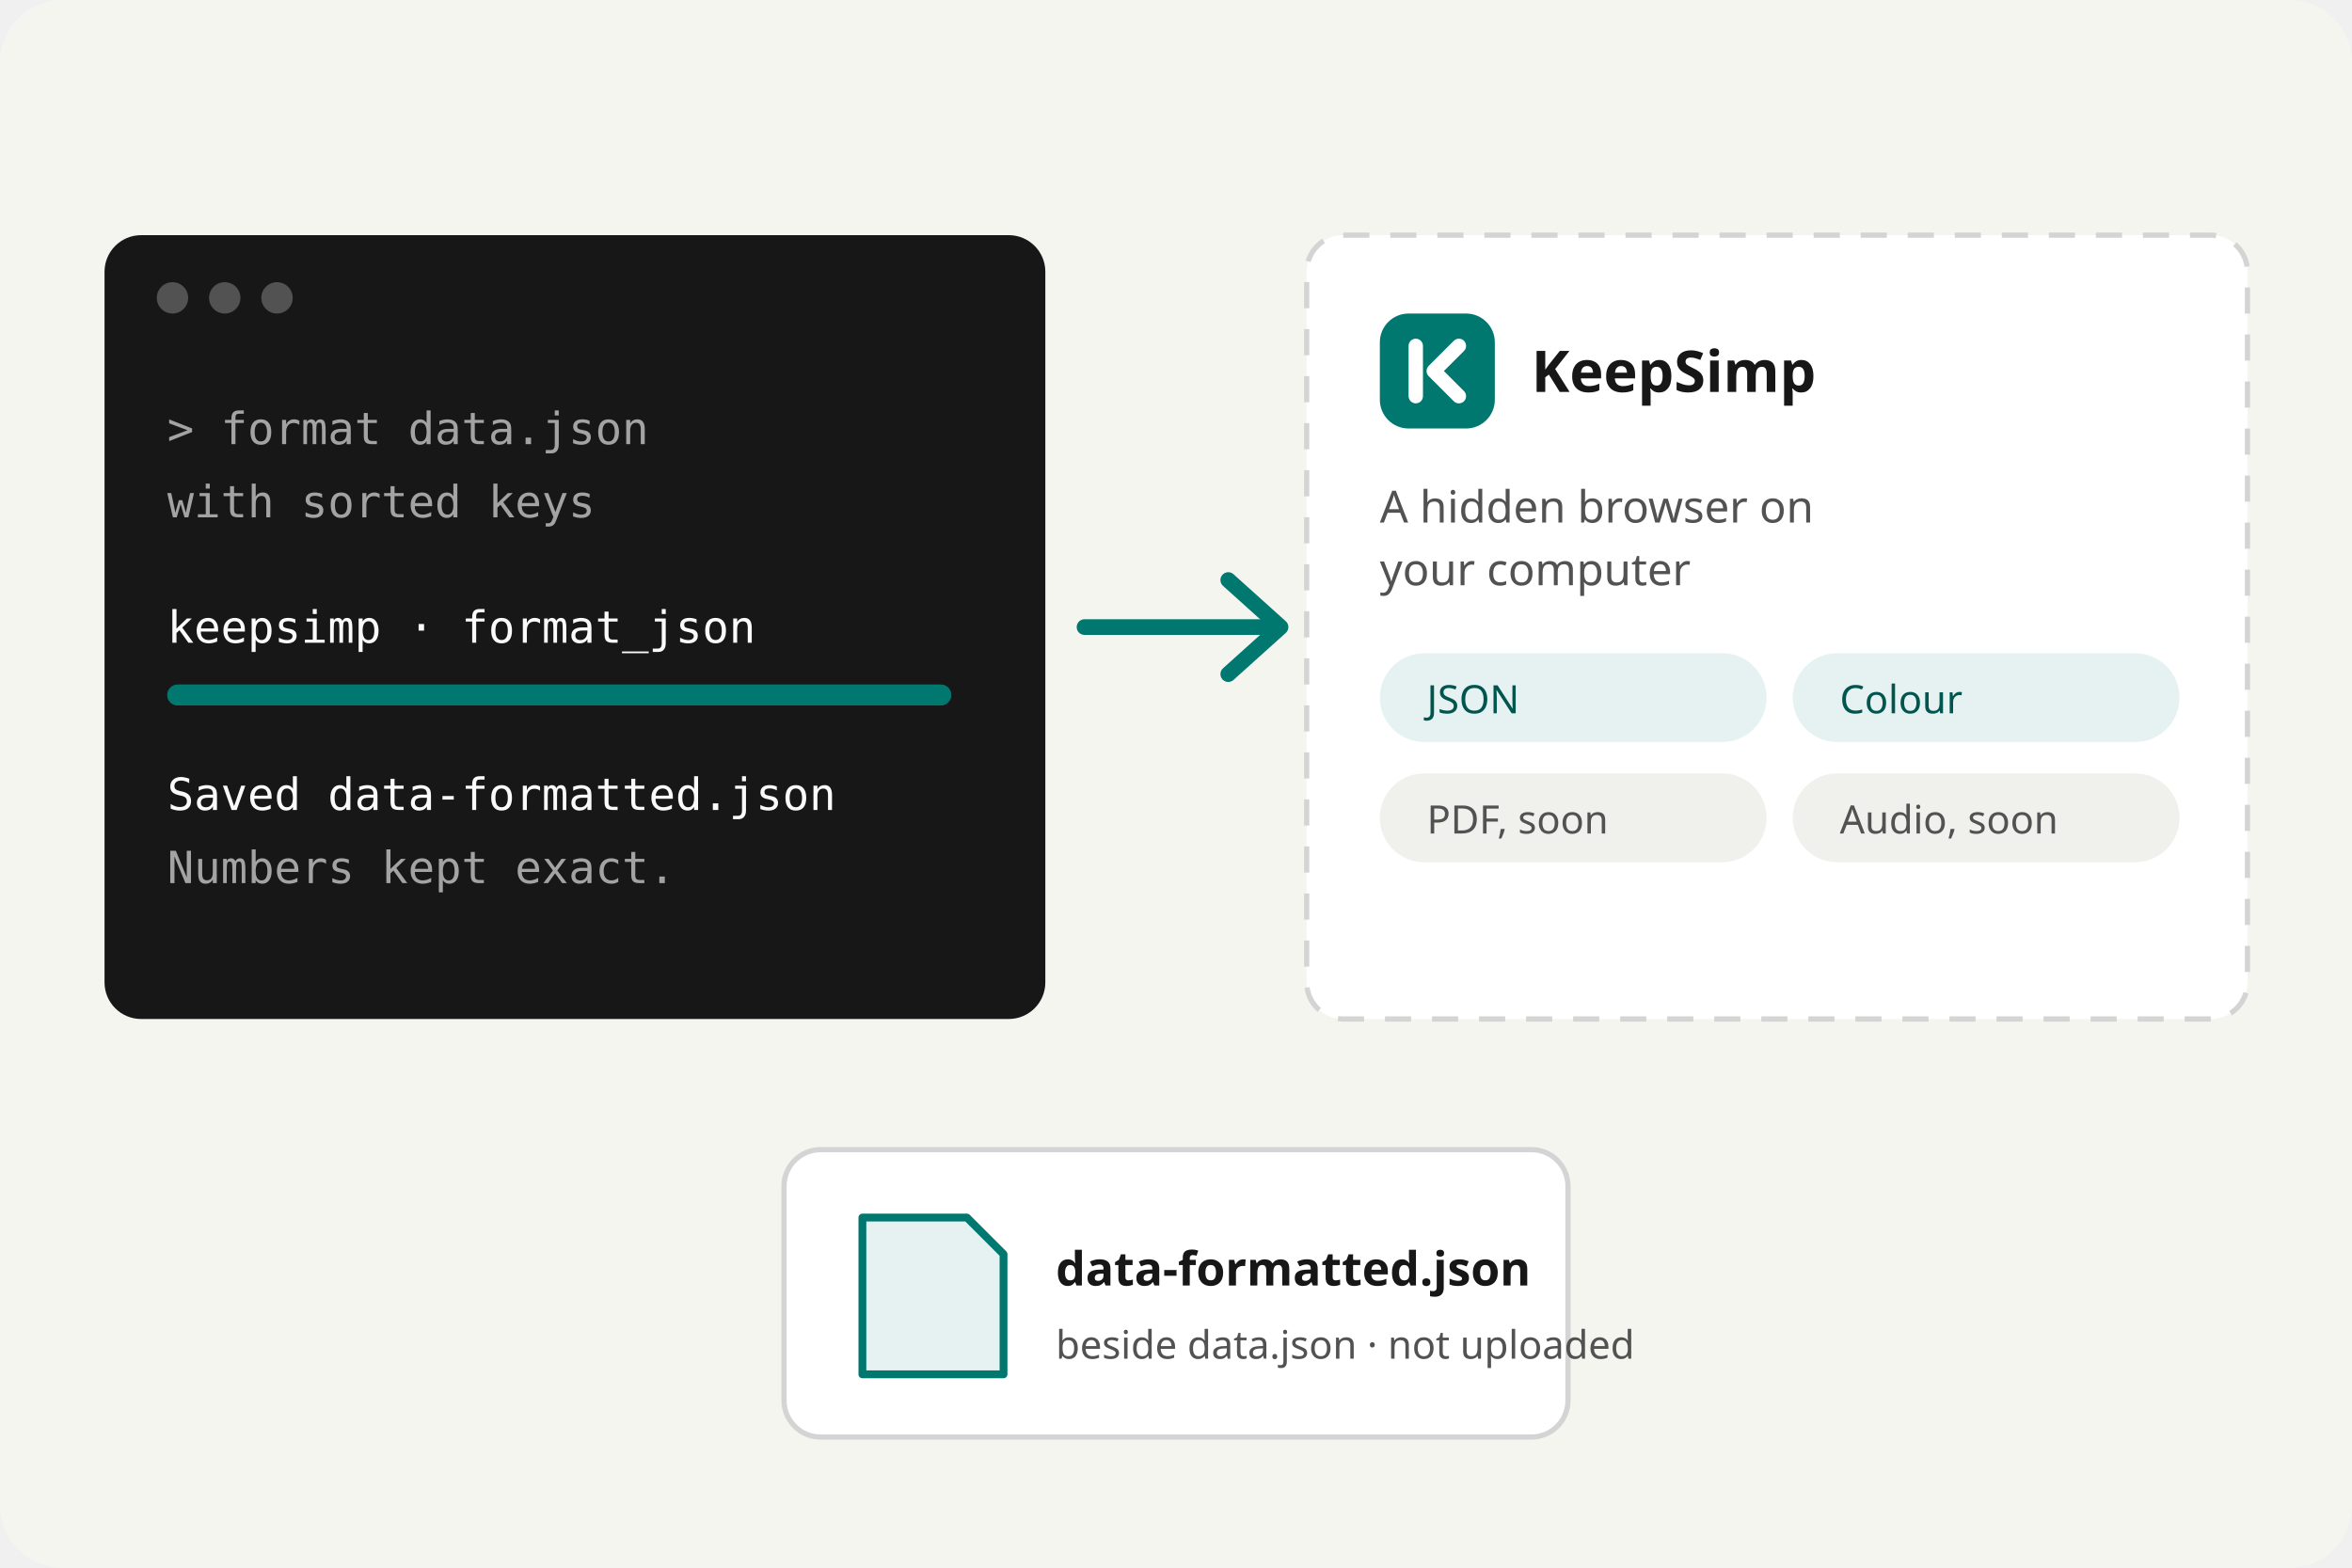
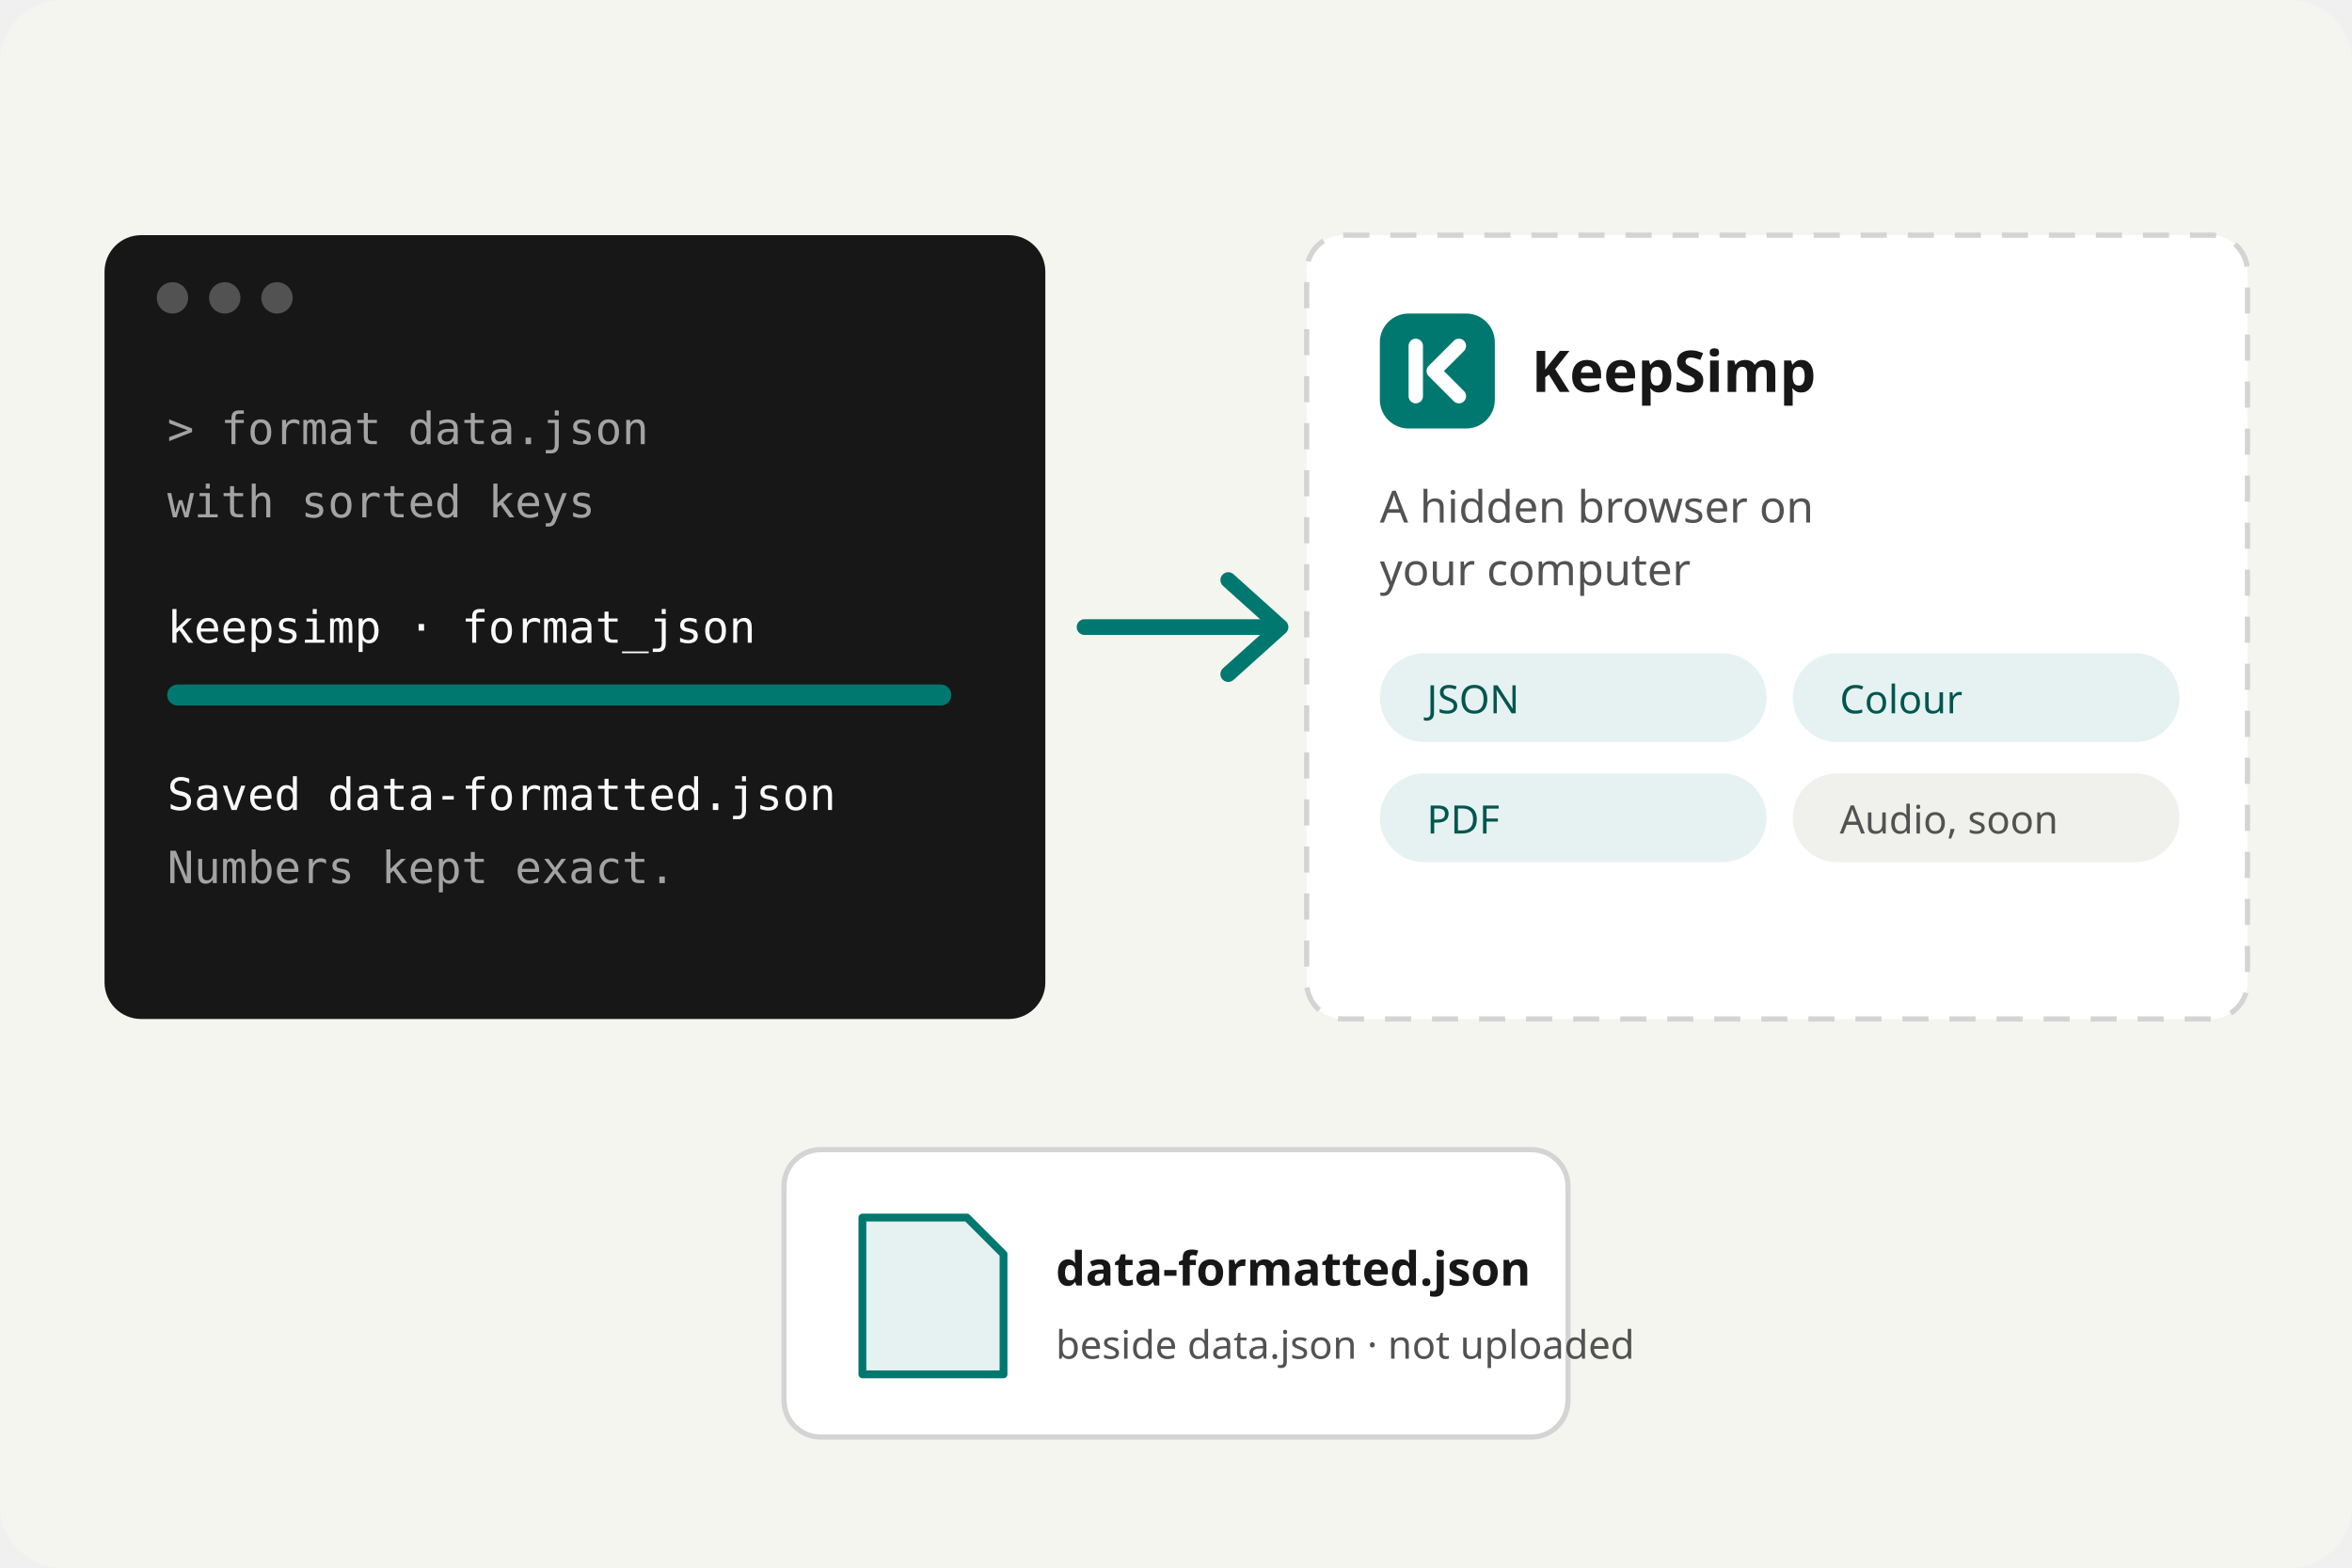
<svg xmlns="http://www.w3.org/2000/svg" viewBox="0 0 900 600" role="img" aria-labelledby="title desc">
  <rect width="900" height="600" rx="24" fill="#f5f5f0" />
  <rect x="40" y="90" width="360" height="300" rx="14" fill="#171717" />
  <circle cx="66" cy="114" r="6" fill="#525252" />
  <circle cx="86" cy="114" r="6" fill="#525252" />
  <circle cx="106" cy="114" r="6" fill="#525252" />
  <text x="64" y="170" font-family="monospace" font-size="17" fill="#a3a3a3">&gt; format data.json</text>
  <text x="64" y="198" font-family="monospace" font-size="17" fill="#a3a3a3">  with sorted keys</text>
  <text x="64" y="246" font-family="monospace" font-size="17" fill="#fafafa">keepsimp · format_json</text>
  <rect x="64" y="262" width="300" height="8" rx="4" fill="#404040" />
  <rect x="64" y="262" width="300" height="8" rx="4" fill="#00786f" />
  <text x="64" y="310" font-family="monospace" font-size="17" fill="#fafafa">Saved data-formatted.json</text>
  <text x="64" y="338" font-family="monospace" font-size="17" fill="#a3a3a3">Numbers kept exact.</text>
  <path d="M415 240 H485" stroke="#00786f" stroke-width="6" stroke-linecap="round" />
  <path d="M470 222 L490 240 L470 258" fill="none" stroke="#00786f" stroke-width="6" stroke-linecap="round" stroke-linejoin="round" />
  <rect x="500" y="90" width="360" height="300" rx="14" fill="#ffffff" stroke="#d4d4d4" stroke-width="2" stroke-dasharray="10 8" />
  <g transform="translate(528 120) scale(0.6875)">
    <rect width="64" height="64" rx="16" fill="#00786f" />
    <rect x="16" y="14" width="8" height="36" rx="4" fill="#ffffff" />
    <path d="M44 18 30 32 44 46" fill="none" stroke="#ffffff" stroke-width="8" stroke-linecap="round" stroke-linejoin="round" />
  </g>
  <text x="586" y="150" font-family="sans-serif" font-size="22" font-weight="600" fill="#171717">KeepSimp</text>
  <text x="528" y="200" font-family="sans-serif" font-size="17" fill="#525252">A hidden browser on</text>
  <text x="528" y="224" font-family="sans-serif" font-size="17" fill="#525252">your computer</text>
  <rect x="528" y="250" width="148" height="34" rx="17" fill="#e6f2f1" />
  <text x="546" y="273" font-family="sans-serif" font-size="15" fill="#00564f">JSON</text>
  <rect x="686" y="250" width="148" height="34" rx="17" fill="#e6f2f1" />
  <text x="704" y="273" font-family="sans-serif" font-size="15" fill="#00564f">Colour</text>
-   <rect x="528" y="296" width="148" height="34" rx="17" fill="#f0f0ec" />
-   <text x="546" y="319" font-family="sans-serif" font-size="15" fill="#525252">PDF, soon</text>
+   <rect x="528" y="296" width="148" height="34" rx="17" fill="#e6f2f1" />
+   <text x="546" y="319" font-family="sans-serif" font-size="15" fill="#00564f">PDF</text>
  <rect x="686" y="296" width="148" height="34" rx="17" fill="#f0f0ec" />
  <text x="704" y="319" font-family="sans-serif" font-size="15" fill="#525252">Audio, soon</text>
  <rect x="300" y="440" width="300" height="110" rx="14" fill="#ffffff" stroke="#d4d4d4" stroke-width="2" />
  <path d="M330 466 h40 l14 14 v46 h-54 z" fill="#e6f2f1" stroke="#00786f" stroke-width="3" stroke-linejoin="round" />
  <text x="404" y="492" font-family="sans-serif" font-size="18" font-weight="600" fill="#171717">data-formatted.json</text>
  <text x="404" y="520" font-family="sans-serif" font-size="15" fill="#525252">beside data.json · not uploaded</text>
</svg>
